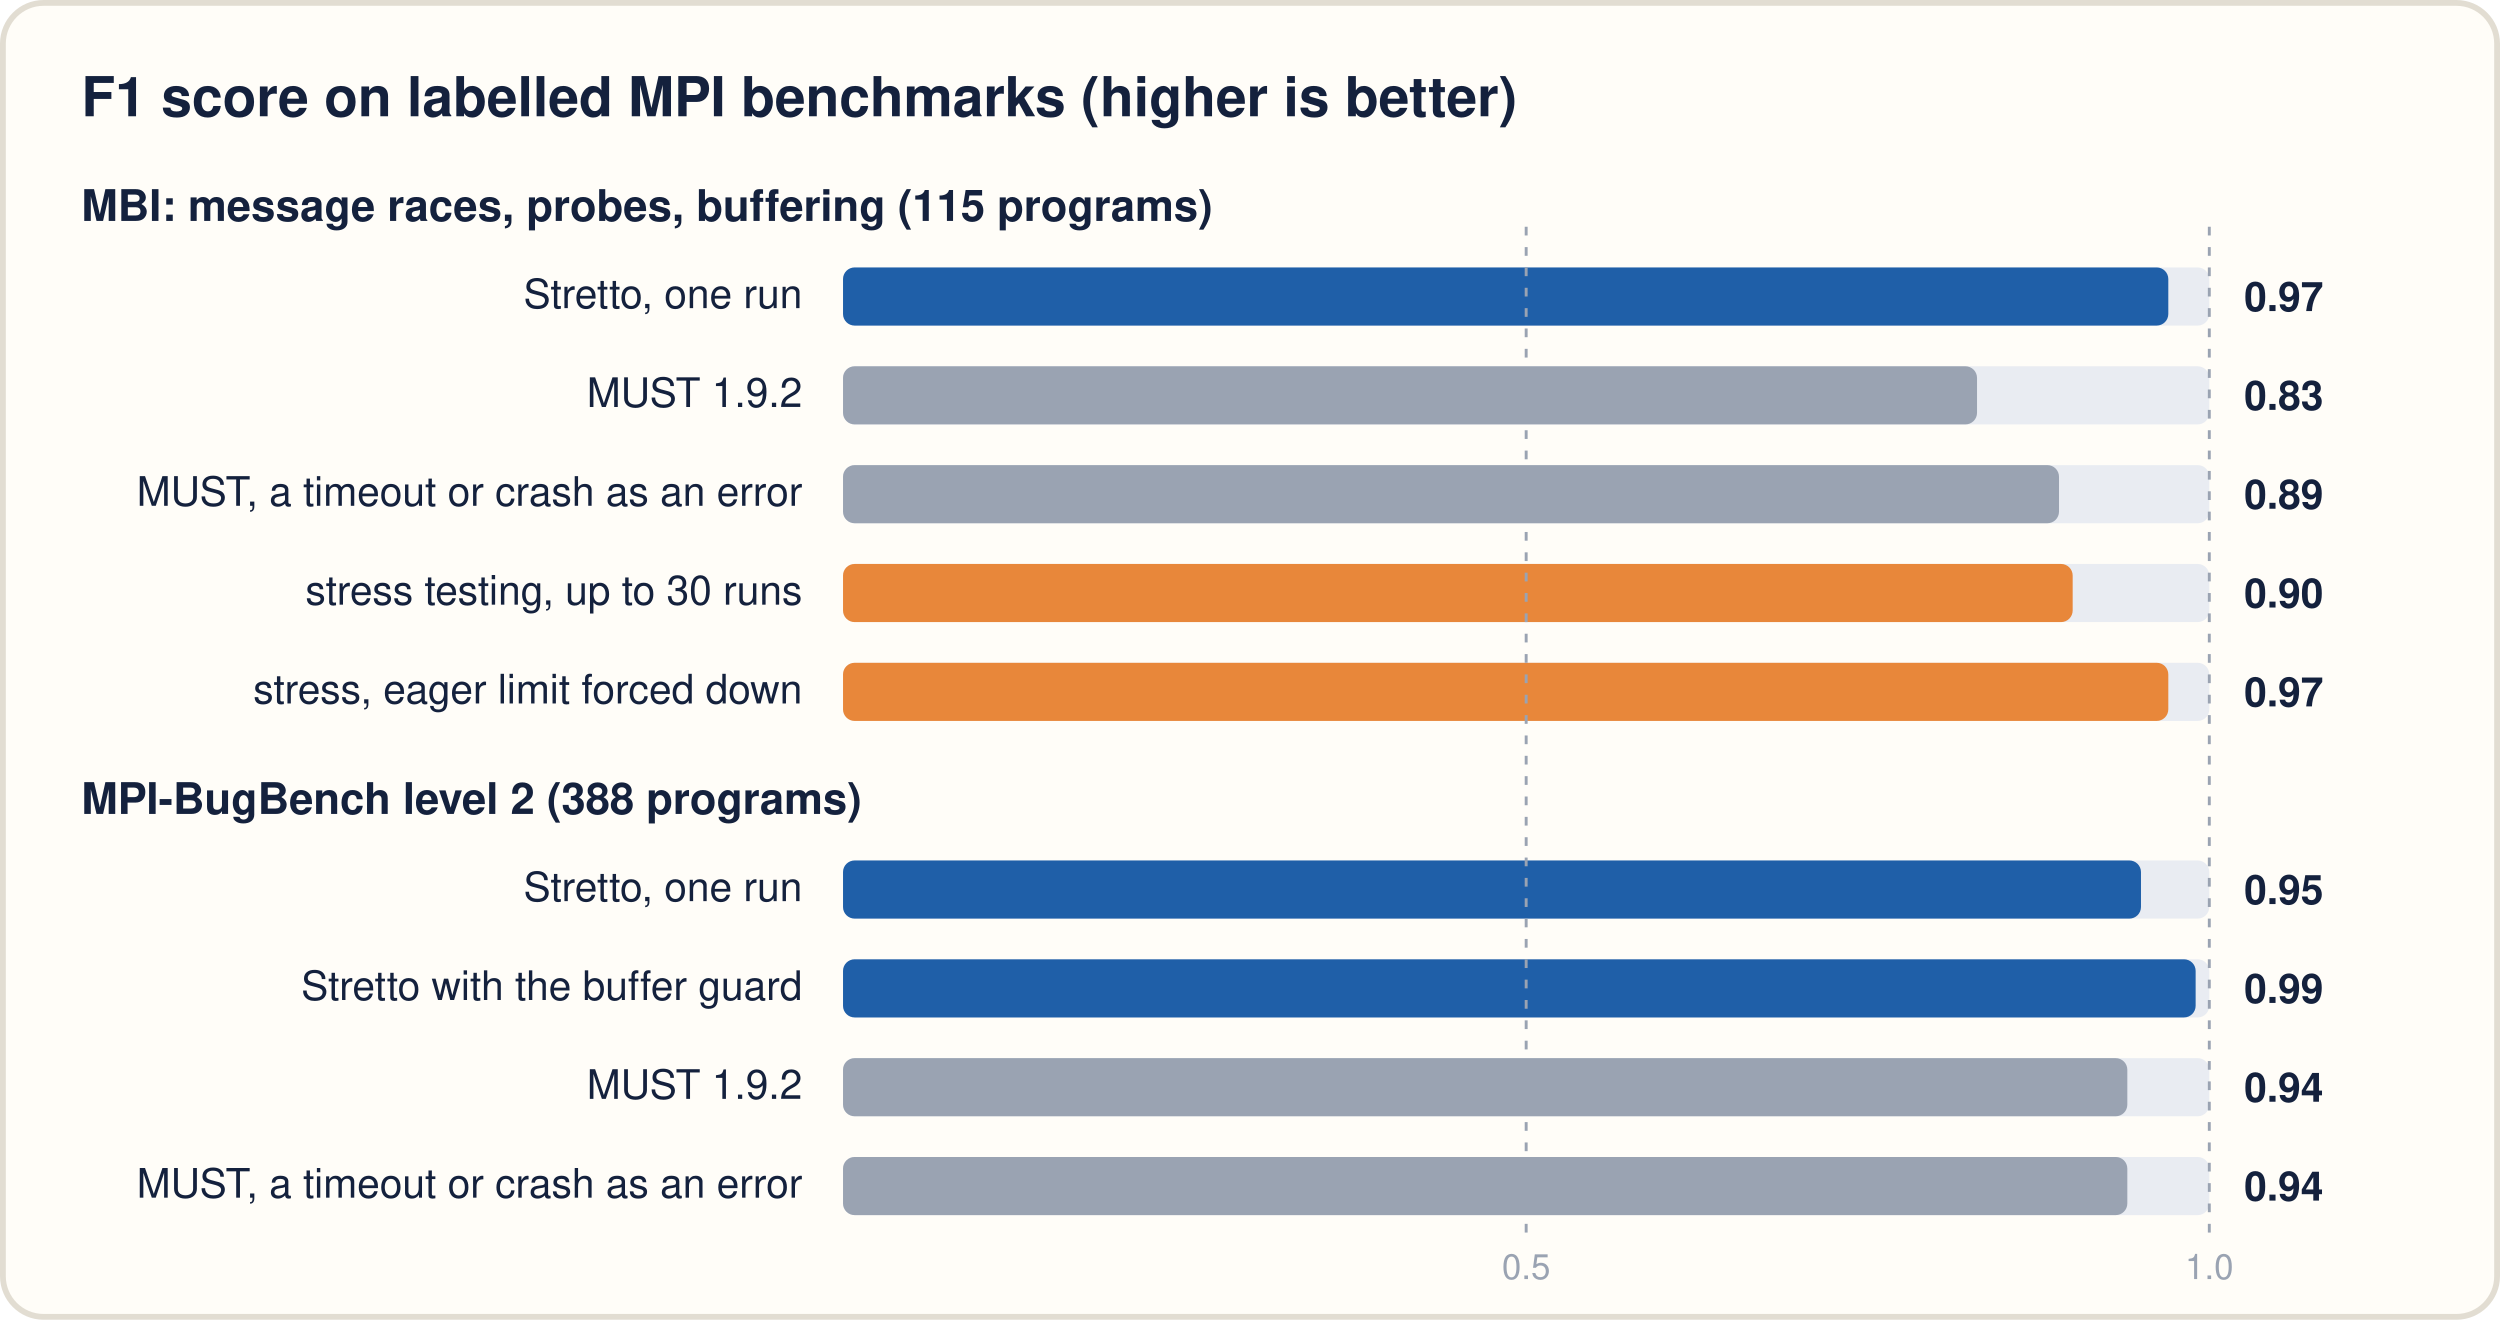
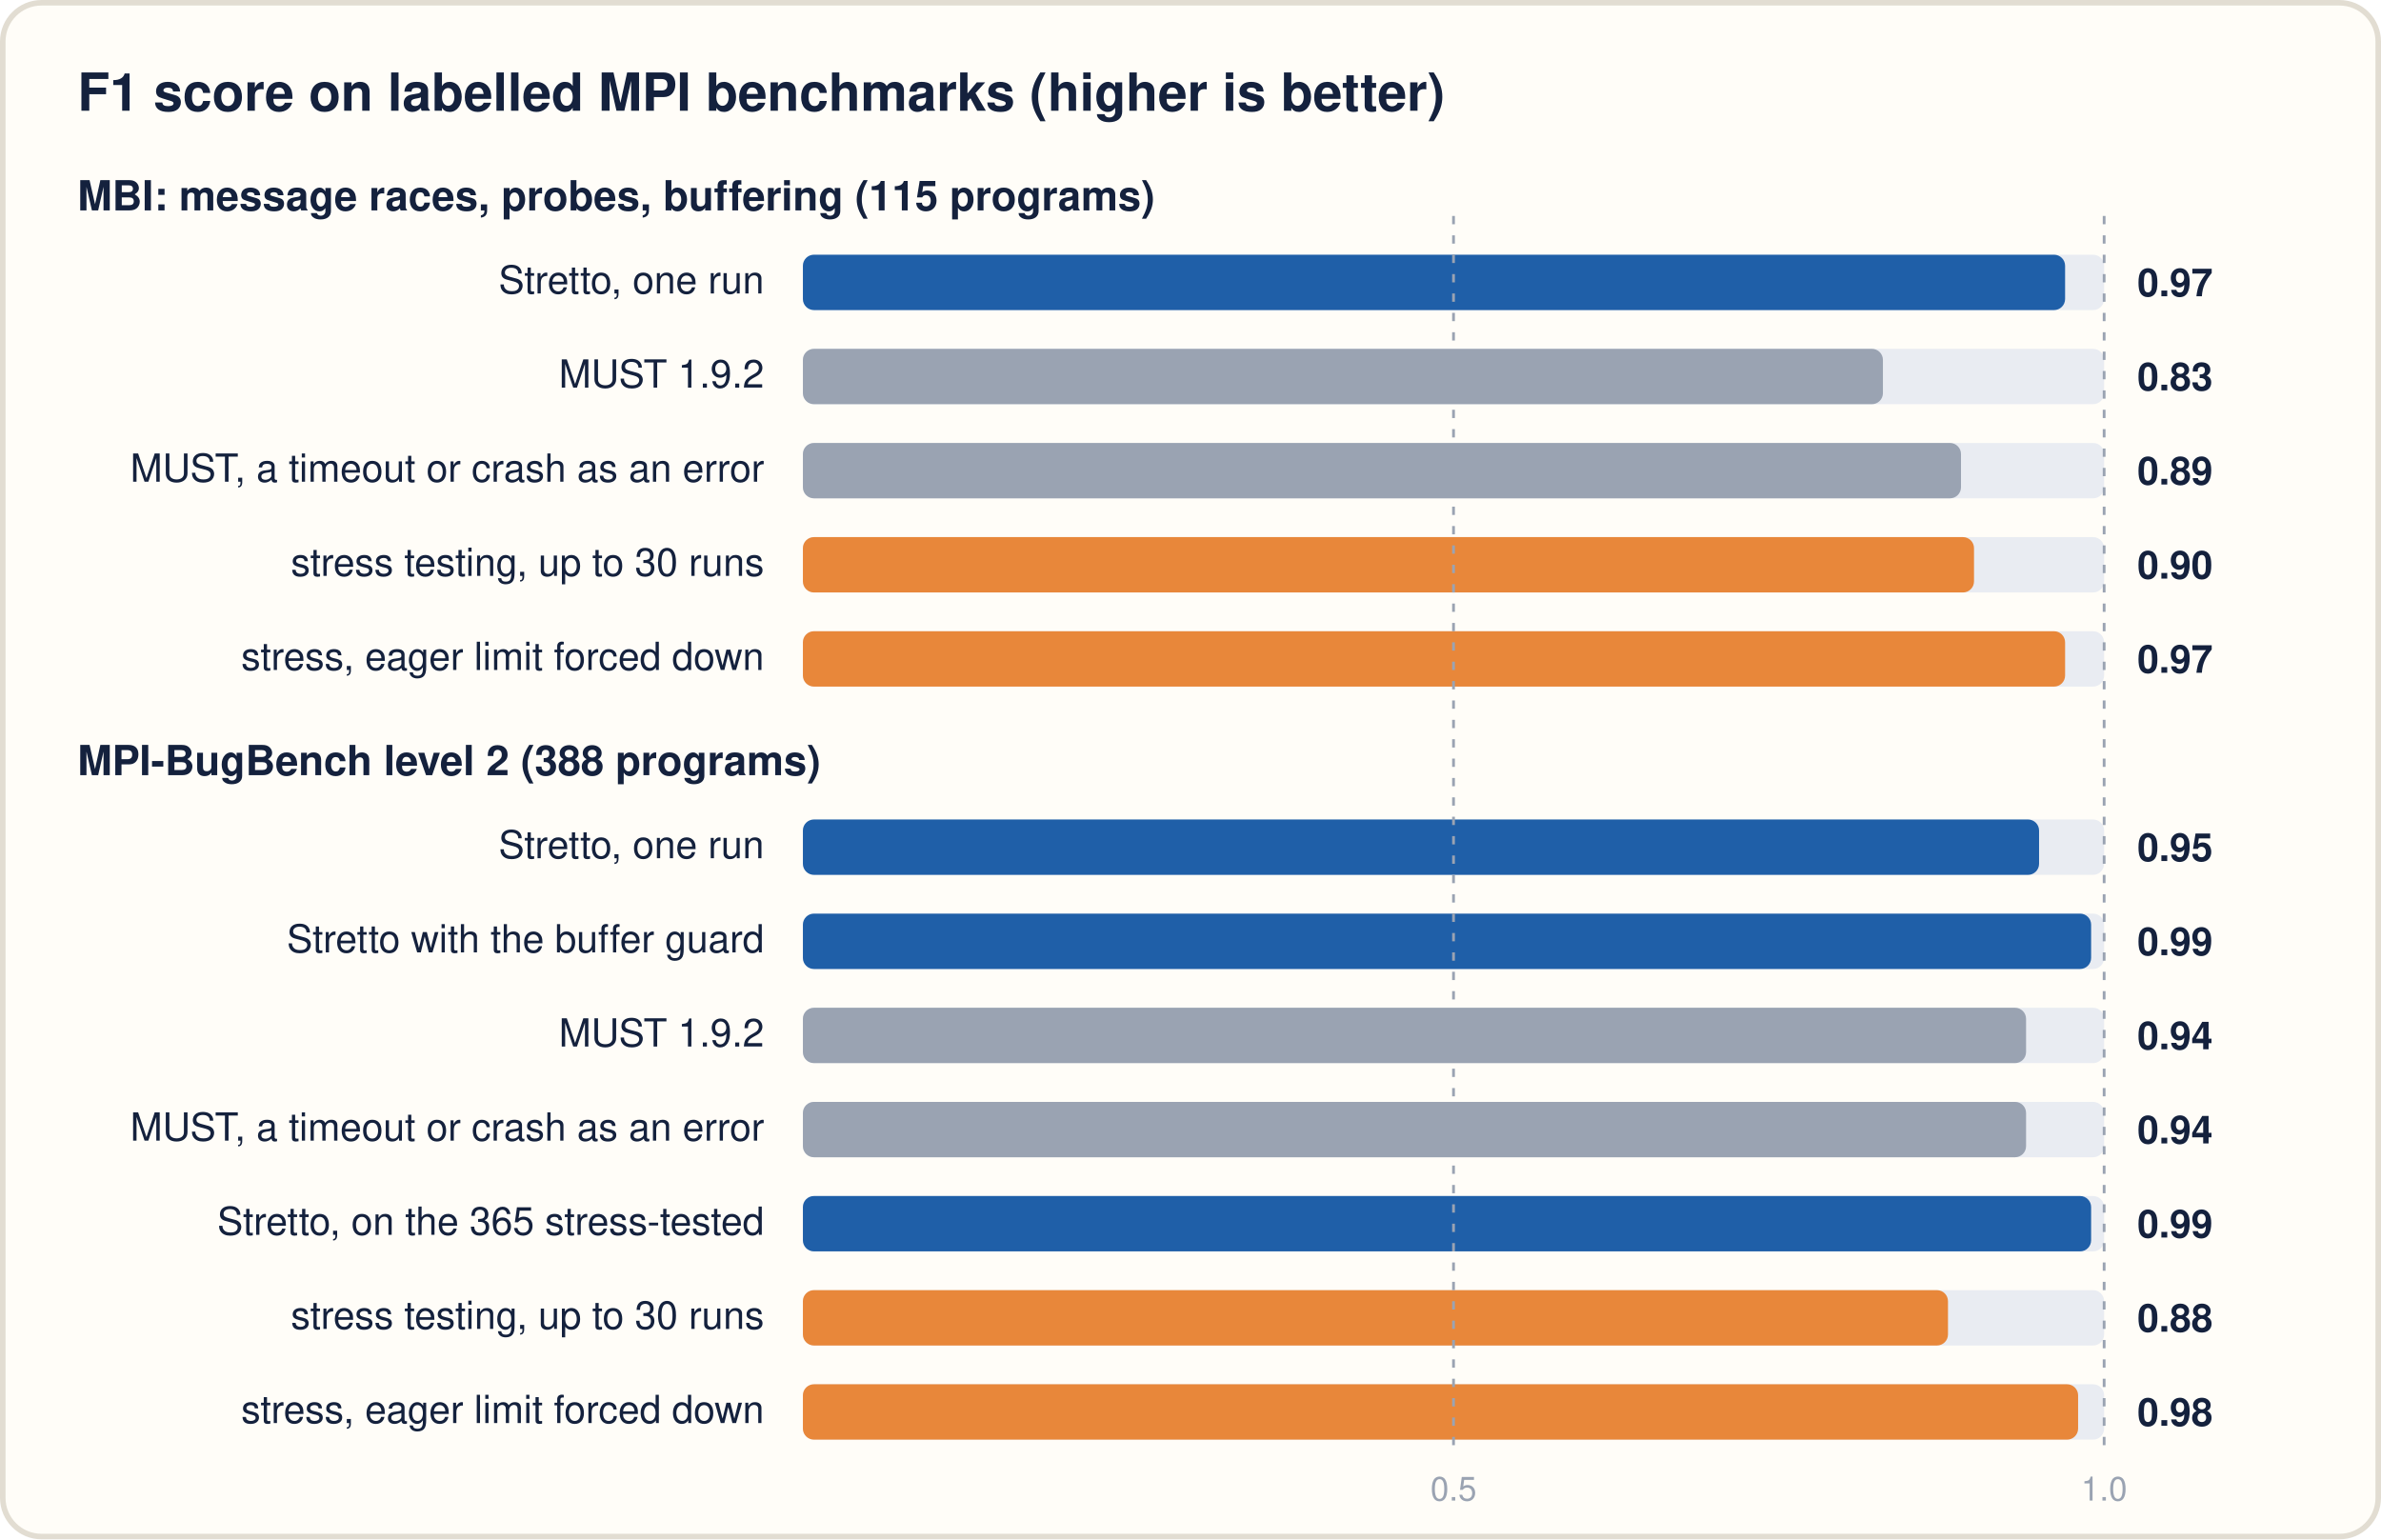
- <svg xmlns="http://www.w3.org/2000/svg" width="860" height="454" viewBox="0 0 860 454" role="img" aria-label="F1 score on labelled MPI benchmarks (higher is better)">
-   <rect x="1" y="1" width="858" height="452" rx="14" fill="#FFFDF8" stroke="#E2DDD2" stroke-width="2" />
+ <svg xmlns="http://www.w3.org/2000/svg" width="860" height="556" viewBox="0 0 860 556" role="img" aria-label="F1 score on labelled MPI benchmarks (higher is better)">
+   <rect x="1" y="1" width="858" height="554" rx="14" fill="#FFFDF8" stroke="#E2DDD2" stroke-width="2" />
  <text x="28" y="40" font-family="-apple-system, 'Segoe UI', Helvetica, Arial, sans-serif" font-size="19" font-weight="600" fill="#14213D">F1 score on labelled MPI benchmarks (higher is better)</text>
  <text x="28" y="76" font-family="-apple-system, 'Segoe UI', Helvetica, Arial, sans-serif" font-size="15" font-weight="600" fill="#14213D">MBI: message races, probes, buffering (115 programs)</text>
  <text x="276" y="106" font-family="-apple-system, 'Segoe UI', Helvetica, Arial, sans-serif" font-size="14" fill="#14213D" text-anchor="end">Stretto, one run</text>
  <rect x="290" y="92" width="470" height="20" rx="4" fill="#E9ECF2" />
  <rect x="290" y="92" width="455.9" height="20" rx="4" fill="#1F5FA8" />
  <text x="772" y="107" font-family="-apple-system, 'Segoe UI', Helvetica, Arial, sans-serif" font-size="14" font-weight="600" fill="#14213D">0.97</text>
  <text x="276" y="140" font-family="-apple-system, 'Segoe UI', Helvetica, Arial, sans-serif" font-size="14" fill="#14213D" text-anchor="end">MUST 1.9.2</text>
  <rect x="290" y="126" width="470" height="20" rx="4" fill="#E9ECF2" />
  <rect x="290" y="126" width="390.1" height="20" rx="4" fill="#9AA3B2" />
  <text x="772" y="141" font-family="-apple-system, 'Segoe UI', Helvetica, Arial, sans-serif" font-size="14" font-weight="600" fill="#14213D">0.83</text>
  <text x="276" y="174" font-family="-apple-system, 'Segoe UI', Helvetica, Arial, sans-serif" font-size="14" fill="#14213D" text-anchor="end">MUST, a timeout or crash as an error</text>
  <rect x="290" y="160" width="470" height="20" rx="4" fill="#E9ECF2" />
  <rect x="290" y="160" width="418.3" height="20" rx="4" fill="#9AA3B2" />
  <text x="772" y="175" font-family="-apple-system, 'Segoe UI', Helvetica, Arial, sans-serif" font-size="14" font-weight="600" fill="#14213D">0.89</text>
  <text x="276" y="208" font-family="-apple-system, 'Segoe UI', Helvetica, Arial, sans-serif" font-size="14" fill="#14213D" text-anchor="end">stress testing, up to 30 runs</text>
  <rect x="290" y="194" width="470" height="20" rx="4" fill="#E9ECF2" />
  <rect x="290" y="194" width="423.0" height="20" rx="4" fill="#E8873A" />
  <text x="772" y="209" font-family="-apple-system, 'Segoe UI', Helvetica, Arial, sans-serif" font-size="14" font-weight="600" fill="#14213D">0.90</text>
  <text x="276" y="242" font-family="-apple-system, 'Segoe UI', Helvetica, Arial, sans-serif" font-size="14" fill="#14213D" text-anchor="end">stress, eager limit forced down</text>
  <rect x="290" y="228" width="470" height="20" rx="4" fill="#E9ECF2" />
  <rect x="290" y="228" width="455.9" height="20" rx="4" fill="#E8873A" />
  <text x="772" y="243" font-family="-apple-system, 'Segoe UI', Helvetica, Arial, sans-serif" font-size="14" font-weight="600" fill="#14213D">0.97</text>
  <text x="28" y="280" font-family="-apple-system, 'Segoe UI', Helvetica, Arial, sans-serif" font-size="15" font-weight="600" fill="#14213D">MPI-BugBench level 2 (388 programs)</text>
  <text x="276" y="310" font-family="-apple-system, 'Segoe UI', Helvetica, Arial, sans-serif" font-size="14" fill="#14213D" text-anchor="end">Stretto, one run</text>
  <rect x="290" y="296" width="470" height="20" rx="4" fill="#E9ECF2" />
  <rect x="290" y="296" width="446.5" height="20" rx="4" fill="#1F5FA8" />
  <text x="772" y="311" font-family="-apple-system, 'Segoe UI', Helvetica, Arial, sans-serif" font-size="14" font-weight="600" fill="#14213D">0.95</text>
  <text x="276" y="344" font-family="-apple-system, 'Segoe UI', Helvetica, Arial, sans-serif" font-size="14" fill="#14213D" text-anchor="end">Stretto with the buffer guard</text>
  <rect x="290" y="330" width="470" height="20" rx="4" fill="#E9ECF2" />
  <rect x="290" y="330" width="465.3" height="20" rx="4" fill="#1F5FA8" />
  <text x="772" y="345" font-family="-apple-system, 'Segoe UI', Helvetica, Arial, sans-serif" font-size="14" font-weight="600" fill="#14213D">0.99</text>
  <text x="276" y="378" font-family="-apple-system, 'Segoe UI', Helvetica, Arial, sans-serif" font-size="14" fill="#14213D" text-anchor="end">MUST 1.9.2</text>
  <rect x="290" y="364" width="470" height="20" rx="4" fill="#E9ECF2" />
  <rect x="290" y="364" width="441.8" height="20" rx="4" fill="#9AA3B2" />
  <text x="772" y="379" font-family="-apple-system, 'Segoe UI', Helvetica, Arial, sans-serif" font-size="14" font-weight="600" fill="#14213D">0.94</text>
  <text x="276" y="412" font-family="-apple-system, 'Segoe UI', Helvetica, Arial, sans-serif" font-size="14" fill="#14213D" text-anchor="end">MUST, a timeout or crash as an error</text>
  <rect x="290" y="398" width="470" height="20" rx="4" fill="#E9ECF2" />
  <rect x="290" y="398" width="441.8" height="20" rx="4" fill="#9AA3B2" />
  <text x="772" y="413" font-family="-apple-system, 'Segoe UI', Helvetica, Arial, sans-serif" font-size="14" font-weight="600" fill="#14213D">0.94</text>
-   <line x1="525.0" y1="78" x2="525.0" y2="424" stroke="#9AA3B2" stroke-width="1" stroke-dasharray="3 4" />
-   <text x="525.0" y="440" font-family="-apple-system, 'Segoe UI', Helvetica, Arial, sans-serif" font-size="12" fill="#9AA3B2" text-anchor="middle">0.5</text>
-   <line x1="760.0" y1="78" x2="760.0" y2="424" stroke="#9AA3B2" stroke-width="1" stroke-dasharray="3 4" />
-   <text x="760.0" y="440" font-family="-apple-system, 'Segoe UI', Helvetica, Arial, sans-serif" font-size="12" fill="#9AA3B2" text-anchor="middle">1.0</text>
+   <text x="276" y="446" font-family="-apple-system, 'Segoe UI', Helvetica, Arial, sans-serif" font-size="14" fill="#14213D" text-anchor="end">Stretto, on the 365 stress-tested</text>
+   <rect x="290" y="432" width="470" height="20" rx="4" fill="#E9ECF2" />
+   <rect x="290" y="432" width="465.3" height="20" rx="4" fill="#1F5FA8" />
+   <text x="772" y="447" font-family="-apple-system, 'Segoe UI', Helvetica, Arial, sans-serif" font-size="14" font-weight="600" fill="#14213D">0.99</text>
+   <text x="276" y="480" font-family="-apple-system, 'Segoe UI', Helvetica, Arial, sans-serif" font-size="14" fill="#14213D" text-anchor="end">stress testing, up to 30 runs</text>
+   <rect x="290" y="466" width="470" height="20" rx="4" fill="#E9ECF2" />
+   <rect x="290" y="466" width="413.6" height="20" rx="4" fill="#E8873A" />
+   <text x="772" y="481" font-family="-apple-system, 'Segoe UI', Helvetica, Arial, sans-serif" font-size="14" font-weight="600" fill="#14213D">0.88</text>
+   <text x="276" y="514" font-family="-apple-system, 'Segoe UI', Helvetica, Arial, sans-serif" font-size="14" fill="#14213D" text-anchor="end">stress, eager limit forced down</text>
+   <rect x="290" y="500" width="470" height="20" rx="4" fill="#E9ECF2" />
+   <rect x="290" y="500" width="460.6" height="20" rx="4" fill="#E8873A" />
+   <text x="772" y="515" font-family="-apple-system, 'Segoe UI', Helvetica, Arial, sans-serif" font-size="14" font-weight="600" fill="#14213D">0.98</text>
+   <line x1="525.0" y1="78" x2="525.0" y2="526" stroke="#9AA3B2" stroke-width="1" stroke-dasharray="3 4" />
+   <text x="525.0" y="542" font-family="-apple-system, 'Segoe UI', Helvetica, Arial, sans-serif" font-size="12" fill="#9AA3B2" text-anchor="middle">0.5</text>
+   <line x1="760.0" y1="78" x2="760.0" y2="526" stroke="#9AA3B2" stroke-width="1" stroke-dasharray="3 4" />
+   <text x="760.0" y="542" font-family="-apple-system, 'Segoe UI', Helvetica, Arial, sans-serif" font-size="12" fill="#9AA3B2" text-anchor="middle">1.0</text>
</svg>
